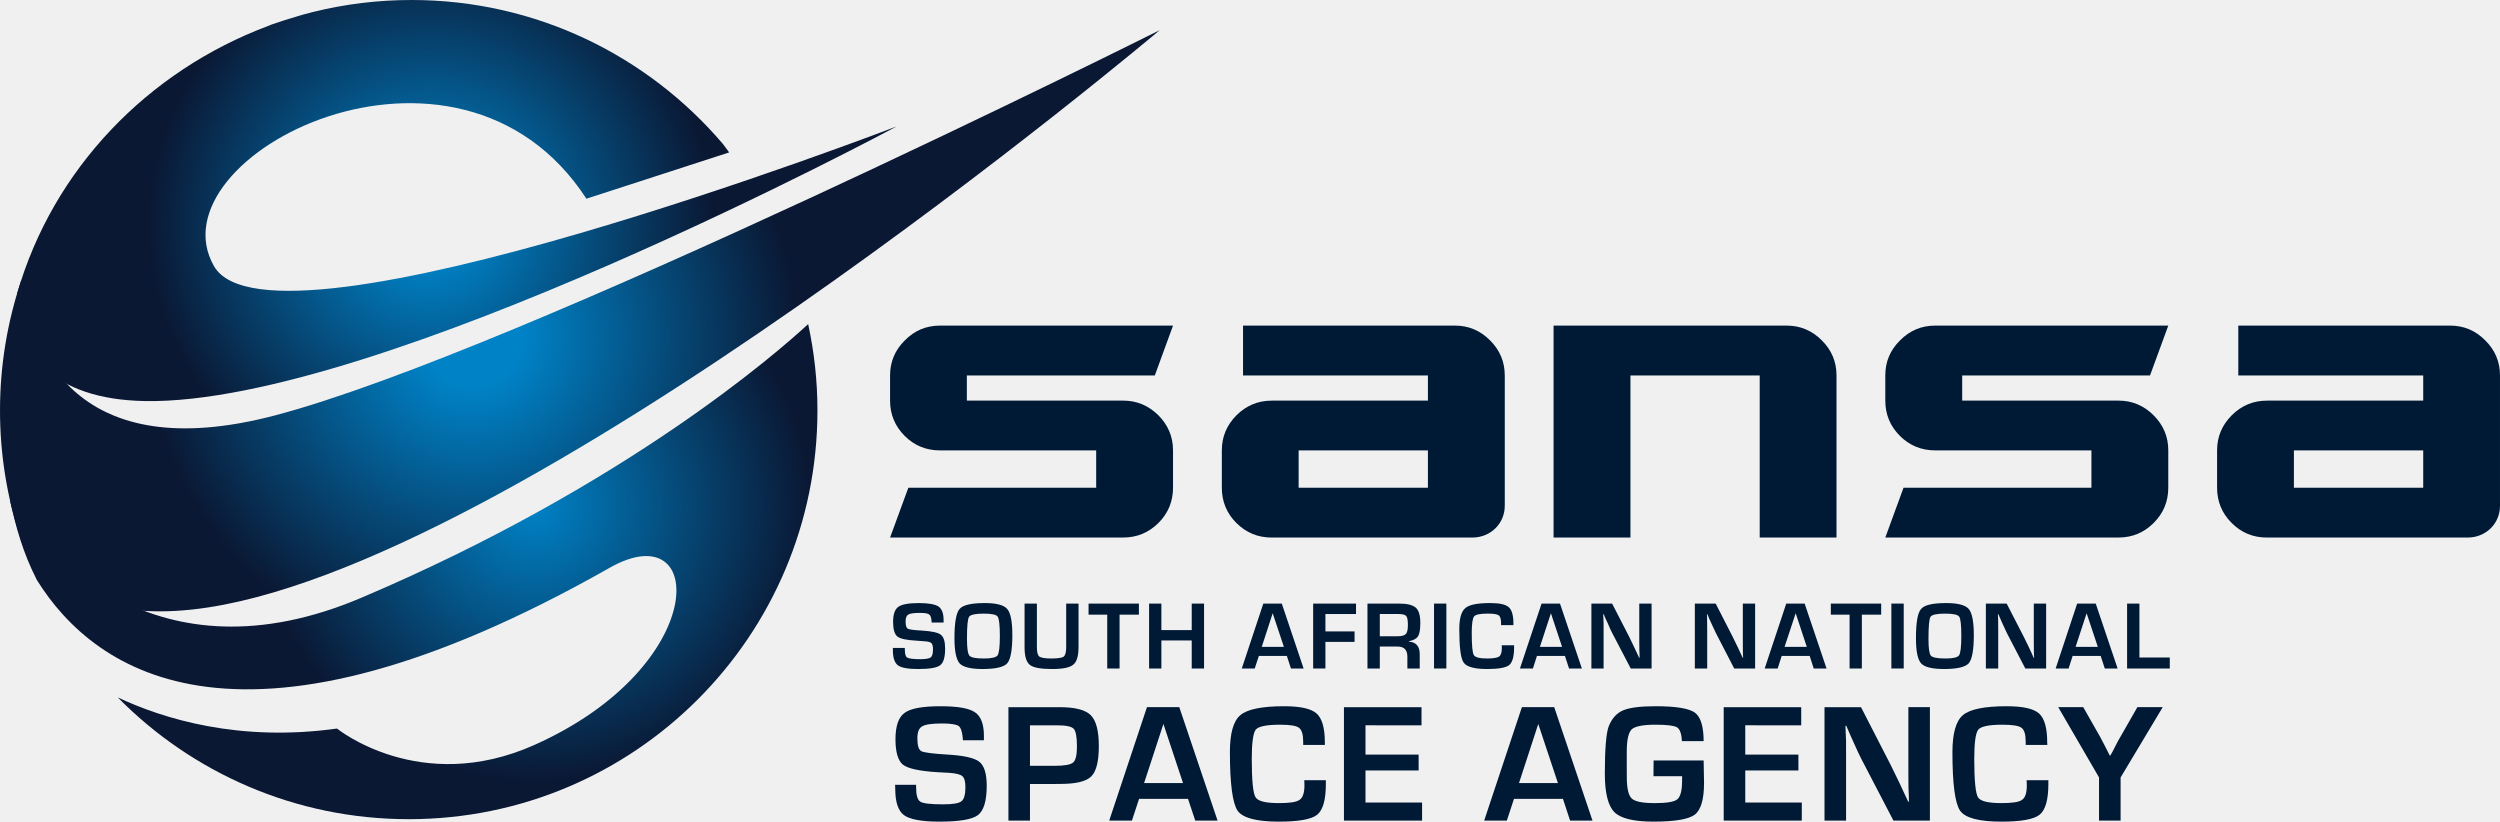
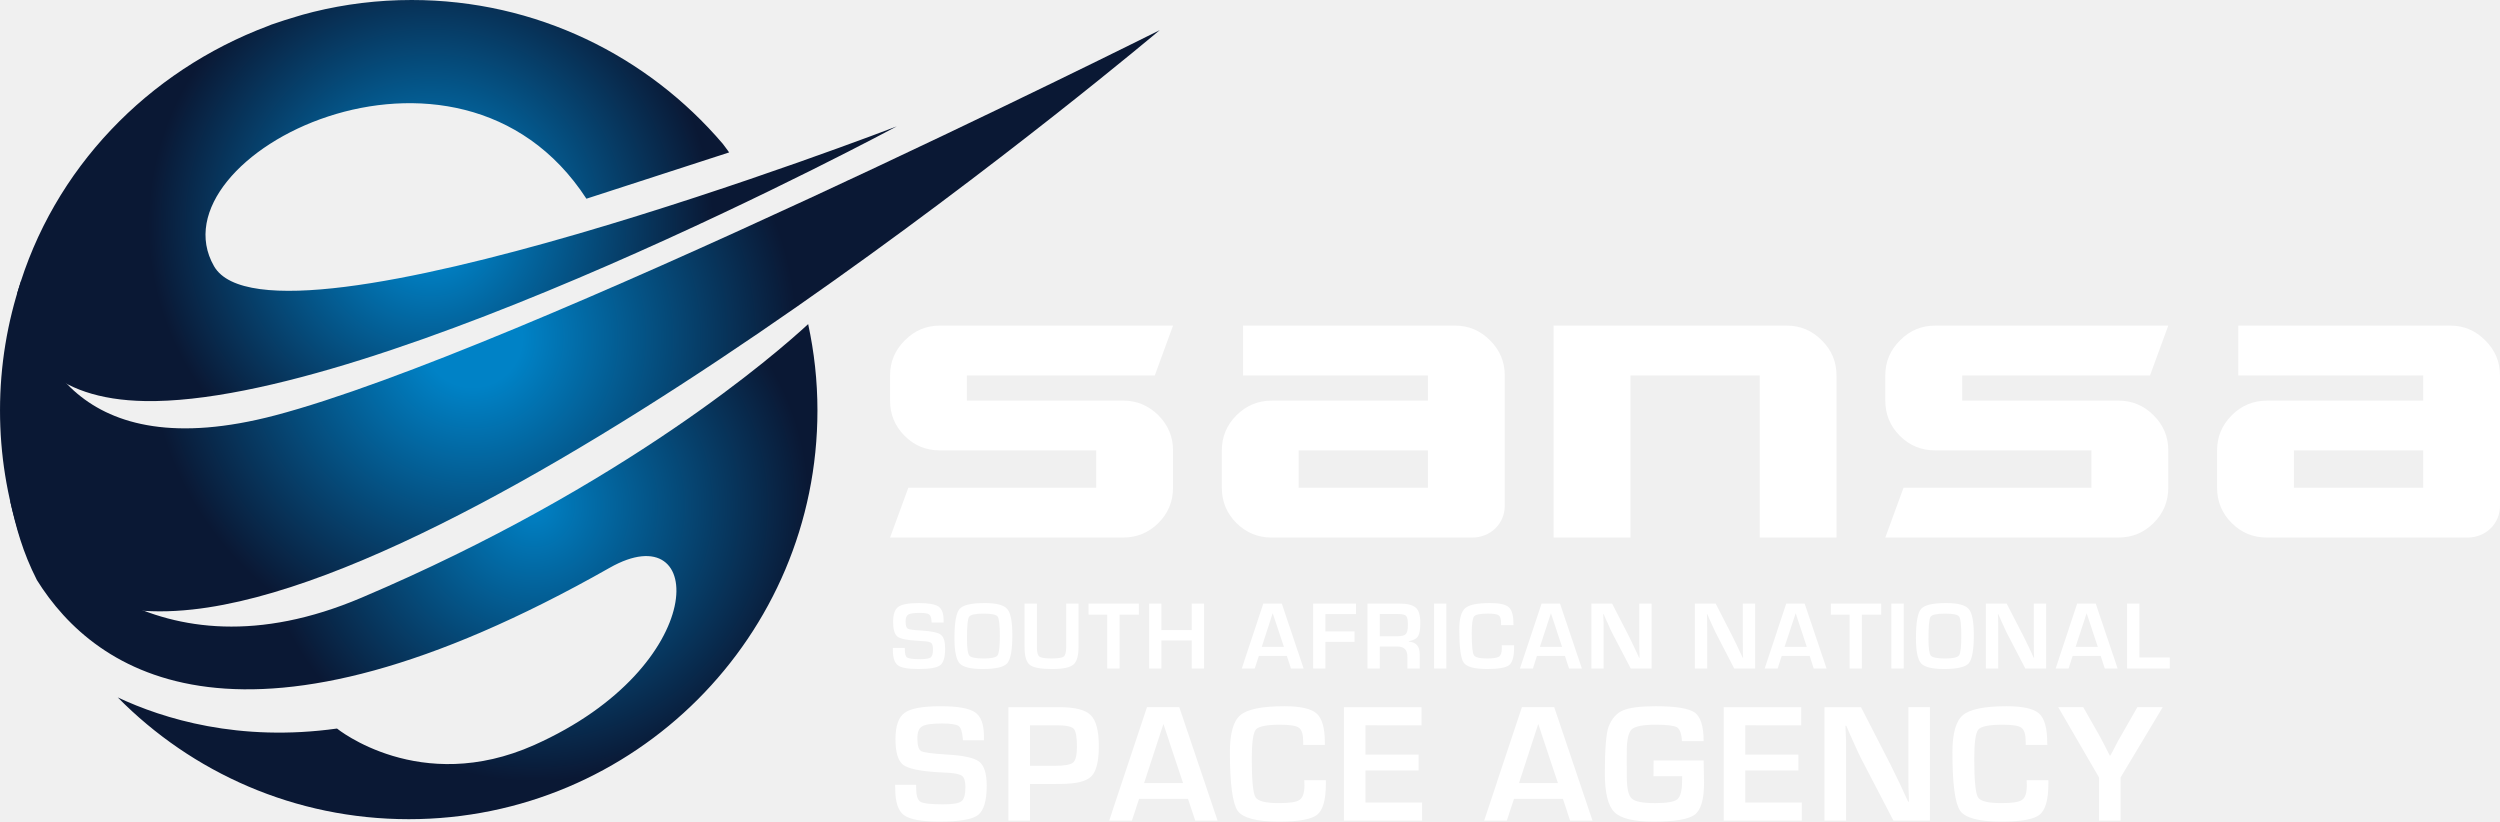
<svg xmlns="http://www.w3.org/2000/svg" version="1.1" id="svg2" xml:space="preserve" width="411.822" height="135.347" viewBox="0 0 411.822 135.347">
  <defs id="defs6">
    <radialGradient fx="0" fy="0" cx="0" cy="0" r="1" gradientUnits="userSpaceOnUse" gradientTransform="matrix(34.93641,0,0,-34.93641,269.6601,410.0368)" spreadMethod="pad" id="radialGradient642-3">
      <stop style="stop-opacity:1;stop-color:#0082c6" offset="0" id="stop636-6" />
      <stop style="stop-opacity:1;stop-color:#0082c6" offset="0.122" id="stop638-7" />
      <stop style="stop-opacity:1;stop-color:#0a1834" offset="1" id="stop640-5" />
    </radialGradient>
    <radialGradient fx="0" fy="0" cx="0" cy="0" r="1" gradientUnits="userSpaceOnUse" gradientTransform="matrix(40.08266,0,0,-40.08266,274.8485,396.0954)" spreadMethod="pad" id="radialGradient688-3">
      <stop style="stop-opacity:1;stop-color:#0082c6" offset="0" id="stop682-5" />
      <stop style="stop-opacity:1;stop-color:#0082c6" offset="0.153" id="stop684-6" />
      <stop style="stop-opacity:1;stop-color:#0a1834" offset="1" id="stop686-2" />
    </radialGradient>
    <radialGradient fx="0" fy="0" cx="0" cy="0" r="1" gradientUnits="userSpaceOnUse" gradientTransform="matrix(33.99946,0,0,-33.99946,282.3945,375.2795)" spreadMethod="pad" id="radialGradient620-9">
      <stop style="stop-opacity:1;stop-color:#0082c6" offset="0" id="stop616-1" />
      <stop style="stop-opacity:1;stop-color:#0a1834" offset="1" id="stop618-2" />
    </radialGradient>
  </defs>
  <g id="g8" transform="matrix(1.333333,0,0,-1.333333,-288.6002,583.7251)">
-     <path d="m 333.028,360.883 h -1.483 c -0.005,0.071 -0.005,0.126 -0.005,0.16 -0.029,0.452 -0.134,0.745 -0.315,0.845 -0.153,0.122 -0.528,0.184 -1.14,0.184 -0.727,0 -1.201,-0.071 -1.422,-0.204 -0.226,-0.134 -0.328,-0.421 -0.328,-0.842 0,-0.499 0.084,-0.794 0.263,-0.905 0.186,-0.103 0.777,-0.182 1.784,-0.234 1.187,-0.076 1.971,-0.245 2.305,-0.514 0.367,-0.278 0.53,-0.851 0.53,-1.713 0,-1.057 -0.196,-1.735 -0.612,-2.054 -0.406,-0.317 -1.309,-0.467 -2.711,-0.467 -1.261,0 -2.099,0.149 -2.512,0.459 -0.404,0.306 -0.619,0.927 -0.619,1.849 v 0.298 h 1.472 l 0.004,-0.167 c 0,-0.567 0.092,-0.914 0.297,-1.025 0.201,-0.122 0.721,-0.199 1.605,-0.199 0.673,0 1.098,0.079 1.302,0.219 0.184,0.153 0.274,0.488 0.274,1.005 0,0.387 -0.074,0.656 -0.213,0.777 -0.14,0.121 -0.456,0.199 -0.925,0.219 l -0.836,0.063 c -1.279,0.063 -2.08,0.241 -2.427,0.517 -0.343,0.282 -0.526,0.884 -0.526,1.8 0,0.934 0.211,1.554 0.638,1.86 0.417,0.315 1.27,0.473 2.529,0.473 1.212,0 2.015,-0.149 2.44,-0.425 0.417,-0.295 0.63,-0.842 0.63,-1.663 z" style="fill:#001a36;fill-opacity:1;fill-rule:nonzero;stroke:none;stroke-width:2.171" id="path422" />
-     <path d="m 338.092,363.289 c 1.44,0 2.377,-0.239 2.794,-0.729 0.427,-0.476 0.636,-1.565 0.636,-3.241 0,-1.819 -0.209,-2.99 -0.636,-3.478 -0.417,-0.465 -1.433,-0.702 -3.052,-0.702 -1.448,0 -2.397,0.237 -2.824,0.69 -0.426,0.488 -0.64,1.524 -0.64,3.13 0,1.917 0.215,3.111 0.63,3.599 0.425,0.491 1.444,0.729 3.093,0.729 m -0.127,-1.304 c -1.024,0 -1.615,-0.135 -1.784,-0.387 -0.186,-0.267 -0.265,-1.181 -0.265,-2.726 0,-1.151 0.101,-1.843 0.304,-2.084 0.191,-0.226 0.79,-0.348 1.787,-0.348 0.934,0 1.505,0.134 1.69,0.387 0.182,0.278 0.282,1.068 0.282,2.407 0,1.346 -0.1,2.147 -0.273,2.381 -0.173,0.254 -0.765,0.369 -1.739,0.369" style="fill:#001a36;fill-opacity:1;fill-rule:nonzero;stroke:none;stroke-width:2.171" id="path426" />
-     <path d="m 348.174,363.222 h 1.526 v -5.329 c 0,-1.122 -0.204,-1.86 -0.65,-2.216 -0.426,-0.363 -1.301,-0.539 -2.623,-0.539 -1.391,0 -2.305,0.167 -2.746,0.513 -0.425,0.343 -0.649,1.053 -0.649,2.151 v 5.42 h 1.524 v -5.42 c 0,-0.599 0.105,-0.977 0.306,-1.129 0.221,-0.147 0.71,-0.232 1.491,-0.232 0.816,0 1.316,0.086 1.518,0.232 0.201,0.173 0.304,0.56 0.304,1.192 z" style="fill:#001a36;fill-opacity:1;fill-rule:nonzero;stroke:none;stroke-width:2.171" id="path430" />
-     <path d="m 354.769,361.855 v -6.654 h -1.524 v 6.654 h -2.308 v 1.367 h 6.22 v -1.367 z" style="fill:#001a36;fill-opacity:1;fill-rule:nonzero;stroke:none;stroke-width:2.171" id="path434" />
-     <path d="m 365.207,363.222 v -8.021 h -1.524 v 3.467 h -3.749 v -3.467 h -1.515 v 8.021 h 1.515 v -3.274 h 3.749 v 3.274 z" style="fill:#001a36;fill-opacity:1;fill-rule:nonzero;stroke:none;stroke-width:2.171" id="path438" />
-     <path d="m 375.436,356.758 h -3.458 l -0.51,-1.556 h -1.6 l 2.66,8.021 h 2.284 l 2.696,-8.021 h -1.564 z m -0.365,1.116 -1.385,4.155 -1.35,-4.155 z" style="fill:#001a36;fill-opacity:1;fill-rule:nonzero;stroke:none;stroke-width:2.171" id="path442" />
-     <path d="m 380.201,361.932 v -2.147 h 3.601 v -1.294 h -3.601 v -3.289 h -1.515 v 8.019 h 5.297 v -1.289 z" style="fill:#001a36;fill-opacity:1;fill-rule:nonzero;stroke:none;stroke-width:2.171" id="path446" />
-     <path d="m 385.396,355.201 v 8.021 h 3.945 c 0.996,0 1.645,-0.173 2.045,-0.519 0.354,-0.337 0.538,-0.947 0.538,-1.841 0,-0.825 -0.084,-1.359 -0.278,-1.67 -0.18,-0.302 -0.556,-0.508 -1.135,-0.619 v -0.05 c 0.886,-0.054 1.342,-0.582 1.342,-1.55 v -1.771 h -1.526 v 1.463 c 0,0.836 -0.397,1.25 -1.227,1.25 h -2.179 v -2.714 z m 1.524,3.986 h 2.179 c 0.514,0 0.871,0.092 1.034,0.28 0.182,0.176 0.258,0.562 0.258,1.118 0,0.573 -0.063,0.938 -0.217,1.114 -0.154,0.156 -0.469,0.234 -0.975,0.234 h -2.279 z" style="fill:#001a36;fill-opacity:1;fill-rule:nonzero;stroke:none;stroke-width:2.171" id="path458" />
-     <path d="m 393.621,355.203 h 1.522 v 8.021 h -1.522 z" style="fill:#001a36;fill-opacity:1;fill-rule:nonzero;stroke:none;stroke-width:2.171" id="path460" />
-     <path d="m 450.122,355.203 h 1.526 v 8.021 h -1.526 z" style="fill:#001a36;fill-opacity:1;fill-rule:nonzero;stroke:none;stroke-width:2.171" id="path502" />
-     <path d="m 401.985,358.07 h 1.526 v -0.278 c 0,-1.118 -0.205,-1.839 -0.612,-2.173 -0.409,-0.315 -1.3,-0.48 -2.697,-0.48 -1.591,0 -2.548,0.265 -2.916,0.786 -0.367,0.506 -0.545,1.889 -0.545,4.125 0,1.332 0.241,2.194 0.743,2.615 0.492,0.428 1.521,0.623 3.089,0.623 1.144,0 1.91,-0.17 2.284,-0.518 0.384,-0.332 0.571,-1.012 0.571,-2.026 l 0.004,-0.186 h -1.528 v 0.204 c 0,0.53 -0.086,0.853 -0.291,1.007 -0.204,0.15 -0.649,0.216 -1.361,0.216 -0.938,0 -1.495,-0.113 -1.684,-0.352 -0.186,-0.23 -0.289,-0.908 -0.289,-2.036 0,-1.55 0.085,-2.453 0.256,-2.731 0.173,-0.291 0.716,-0.426 1.652,-0.426 0.758,0 1.244,0.086 1.467,0.235 0.224,0.152 0.343,0.51 0.343,1.029 z" style="fill:#001a36;fill-opacity:1;fill-rule:nonzero;stroke:none;stroke-width:2.171" id="path472" />
-     <path d="m 409.792,356.758 h -3.458 l -0.497,-1.556 h -1.604 l 2.673,8.021 h 2.277 l 2.703,-8.021 h -1.585 z m -0.354,1.116 -1.377,4.155 -1.361,-4.155 z" style="fill:#001a36;fill-opacity:1;fill-rule:nonzero;stroke:none;stroke-width:2.171" id="path476" />
-     <path d="m 420.497,363.222 v -8.021 h -2.573 l -2.299,4.4 c -0.125,0.223 -0.296,0.61 -0.528,1.159 l -0.265,0.556 -0.248,0.593 h -0.063 l 0.025,-0.528 0.022,-0.521 v -1.051 -4.609 h -1.507 v 8.021 h 2.561 l 2.093,-4.068 c 0.175,-0.367 0.386,-0.801 0.629,-1.309 l 0.311,-0.655 0.302,-0.656 h 0.058 l -0.008,0.525 -0.022,0.519 -0.009,1.029 v 4.615 z" style="fill:#001a36;fill-opacity:1;fill-rule:nonzero;stroke:none;stroke-width:2.171" id="path488" />
-     <path d="m 433.29,363.222 v -8.021 h -2.584 l -2.273,4.4 c -0.114,0.223 -0.287,0.61 -0.541,1.159 l -0.254,0.556 -0.251,0.593 h -0.053 l 0.022,-0.528 0.005,-0.521 0.009,-1.051 v -4.609 h -1.528 v 8.021 h 2.575 l 2.084,-4.068 c 0.18,-0.367 0.395,-0.801 0.638,-1.309 l 0.306,-0.655 0.313,-0.656 h 0.051 l -0.029,0.525 -0.004,0.519 -0.006,1.029 v 4.615 z" style="fill:#001a36;fill-opacity:1;fill-rule:nonzero;stroke:none;stroke-width:2.171" id="path492" />
-     <path d="m 440.03,356.758 h -3.456 l -0.499,-1.556 h -1.604 l 2.663,8.021 h 2.275 l 2.705,-8.021 h -1.587 z m -0.356,1.116 -1.372,4.155 -1.376,-4.155 z" style="fill:#001a36;fill-opacity:1;fill-rule:nonzero;stroke:none;stroke-width:2.171" id="path496" />
-     <path d="m 446.475,361.855 v -6.654 h -1.515 v 6.654 h -2.316 v 1.367 h 6.22 v -1.367 z" style="fill:#001a36;fill-opacity:1;fill-rule:nonzero;stroke:none;stroke-width:2.171" id="path500" />
-     <path d="m 456.872,363.289 c 1.439,0 2.388,-0.239 2.807,-0.729 0.417,-0.476 0.63,-1.565 0.63,-3.241 0,-1.819 -0.213,-2.99 -0.63,-3.478 -0.428,-0.465 -1.446,-0.702 -3.05,-0.702 -1.463,0 -2.408,0.237 -2.826,0.69 -0.439,0.488 -0.643,1.524 -0.643,3.13 0,1.917 0.204,3.111 0.632,3.599 0.406,0.491 1.433,0.729 3.081,0.729 m -0.12,-1.304 c -1.018,0 -1.619,-0.135 -1.789,-0.387 -0.174,-0.267 -0.256,-1.181 -0.256,-2.726 0,-1.151 0.092,-1.843 0.295,-2.084 0.214,-0.226 0.792,-0.348 1.789,-0.348 0.947,0 1.505,0.134 1.689,0.387 0.192,0.278 0.282,1.068 0.282,2.407 0,1.346 -0.084,2.147 -0.265,2.381 -0.186,0.254 -0.76,0.369 -1.746,0.369" style="fill:#001a36;fill-opacity:1;fill-rule:nonzero;stroke:none;stroke-width:2.171" id="path514" />
-     <path d="m 469.243,363.222 v -8.021 h -2.572 l -2.288,4.4 c -0.112,0.223 -0.295,0.61 -0.536,1.159 l -0.245,0.556 -0.263,0.593 h -0.058 l 0.029,-0.528 0.008,-0.521 0.006,-1.051 v -4.609 h -1.526 v 8.021 h 2.57 l 2.095,-4.068 c 0.193,-0.367 0.389,-0.801 0.64,-1.309 l 0.306,-0.655 0.295,-0.656 h 0.059 l -0.029,0.525 -0.006,0.519 -0.008,1.029 v 4.615 z" style="fill:#001a36;fill-opacity:1;fill-rule:nonzero;stroke:none;stroke-width:2.171" id="path518" />
-     <path d="m 475.982,356.758 h -3.465 l -0.499,-1.556 h -1.598 l 2.655,8.021 h 2.295 l 2.705,-8.021 h -1.585 z m -0.354,1.116 -1.382,4.155 -1.362,-4.155 z" style="fill:#001a36;fill-opacity:1;fill-rule:nonzero;stroke:none;stroke-width:2.171" id="path522" />
-     <path d="m 480.769,363.222 v -6.66 h 3.751 v -1.361 h -5.275 v 8.021 z" style="fill:#001a36;fill-opacity:1;fill-rule:nonzero;stroke:none;stroke-width:2.171" id="path526" />
-     <path d="m 338.008,346.338 h -2.592 c -0.004,0.125 -0.021,0.223 -0.021,0.284 -0.069,0.794 -0.243,1.28 -0.514,1.485 -0.297,0.191 -0.968,0.304 -2.043,0.304 -1.264,0 -2.086,-0.121 -2.47,-0.363 -0.391,-0.228 -0.58,-0.71 -0.58,-1.465 0,-0.875 0.152,-1.403 0.477,-1.589 0.304,-0.166 1.361,-0.311 3.109,-0.417 2.095,-0.111 3.445,-0.413 4.046,-0.881 0.627,-0.48 0.936,-1.476 0.936,-2.989 0,-1.861 -0.367,-3.07 -1.09,-3.619 -0.71,-0.532 -2.288,-0.803 -4.745,-0.803 -2.216,0 -3.673,0.272 -4.39,0.803 -0.712,0.528 -1.075,1.593 -1.075,3.241 l -0.02,0.508 h 2.596 v -0.293 c 0,-0.975 0.165,-1.574 0.523,-1.797 0.332,-0.214 1.268,-0.326 2.792,-0.326 1.2,0 1.954,0.12 2.277,0.375 0.334,0.241 0.499,0.831 0.499,1.756 0,0.671 -0.125,1.133 -0.375,1.35 -0.246,0.217 -0.795,0.35 -1.618,0.41 l -1.463,0.08 c -2.214,0.135 -3.638,0.449 -4.261,0.925 -0.608,0.499 -0.923,1.539 -0.923,3.145 0,1.624 0.369,2.724 1.129,3.259 0.732,0.551 2.214,0.82 4.442,0.82 2.123,0 3.528,-0.247 4.257,-0.751 0.732,-0.495 1.099,-1.47 1.099,-2.916 z" style="fill:#001a36;fill-opacity:1;fill-rule:nonzero;stroke:none;stroke-width:2.171" id="path538" />
-     <path d="m 341.038,336.41 v 14.015 h 5.651 0.69 c 1.893,0 3.182,-0.332 3.836,-0.997 0.658,-0.658 0.992,-1.928 0.992,-3.819 0,-1.884 -0.315,-3.134 -0.942,-3.744 -0.634,-0.625 -1.904,-0.923 -3.825,-0.923 l -0.612,-0.005 h -3.128 v -4.522 z m 2.662,6.769 h 3.017 c 1.215,0 1.982,0.134 2.31,0.404 0.323,0.278 0.475,0.935 0.475,1.962 0,1.194 -0.133,1.923 -0.395,2.208 -0.274,0.295 -0.977,0.432 -2.112,0.432 h -3.295 z" style="fill:#001a36;fill-opacity:1;fill-rule:nonzero;stroke:none;stroke-width:2.171" id="path542" />
-     <path d="m 363.225,339.098 h -6.046 l -0.884,-2.69 h -2.807 l 4.665,14.018 h 3.994 l 4.73,-14.018 h -2.757 z m -0.616,1.951 -2.423,7.301 -2.386,-7.301 z" style="fill:#001a36;fill-opacity:1;fill-rule:nonzero;stroke:none;stroke-width:2.171" id="path546" />
-     <path d="m 377.589,341.407 h 2.666 v -0.476 c 0,-1.949 -0.358,-3.213 -1.068,-3.792 -0.703,-0.571 -2.286,-0.855 -4.728,-0.855 -2.764,0 -4.459,0.449 -5.104,1.341 -0.626,0.916 -0.955,3.337 -0.955,7.249 0,2.319 0.428,3.851 1.302,4.574 0.853,0.723 2.666,1.094 5.408,1.094 2.012,0 3.335,-0.302 4.005,-0.901 0.671,-0.599 1.016,-1.791 1.016,-3.569 v -0.314 h -2.674 v 0.362 c 0,0.92 -0.169,1.496 -0.517,1.752 -0.347,0.271 -1.131,0.387 -2.369,0.387 -1.643,0 -2.633,-0.212 -2.968,-0.597 -0.325,-0.406 -0.501,-1.608 -0.501,-3.601 0,-2.683 0.154,-4.257 0.463,-4.758 0.295,-0.493 1.246,-0.73 2.885,-0.73 1.309,0 2.166,0.112 2.57,0.411 0.386,0.258 0.59,0.862 0.59,1.795 z" style="fill:#001a36;fill-opacity:1;fill-rule:nonzero;stroke:none;stroke-width:2.171" id="path558" />
-     <path d="m 385.152,348.186 v -3.617 h 6.565 v -1.965 h -6.565 v -3.964 h 6.992 v -2.232 h -9.655 v 14.015 h 9.584 v -2.239 z" style="fill:#001a36;fill-opacity:1;fill-rule:nonzero;stroke:none;stroke-width:2.171" id="path562" />
-     <path d="m 409.547,339.098 h -6.048 l -0.886,-2.69 h -2.8 l 4.661,14.018 h 3.994 l 4.731,-14.018 h -2.768 z m -0.621,1.951 -2.429,7.301 -2.379,-7.301 z" style="fill:#001a36;fill-opacity:1;fill-rule:nonzero;stroke:none;stroke-width:2.171" id="path566" />
-     <path d="m 420.746,343.845 h 6.183 l 0.05,-2.764 c 0,-2.042 -0.378,-3.343 -1.144,-3.933 -0.766,-0.58 -2.466,-0.862 -5.117,-0.862 -2.42,0 -4.025,0.389 -4.806,1.16 -0.794,0.787 -1.19,2.385 -1.19,4.786 0,3.061 0.171,5.002 0.475,5.816 0.387,0.972 0.977,1.641 1.769,1.978 0.795,0.345 2.153,0.517 4.048,0.517 2.49,0 4.105,-0.271 4.835,-0.794 0.712,-0.532 1.079,-1.7 1.079,-3.519 h -2.685 c -0.038,0.903 -0.252,1.48 -0.597,1.704 -0.356,0.211 -1.242,0.326 -2.655,0.326 -1.546,0 -2.522,-0.196 -2.948,-0.569 -0.397,-0.398 -0.61,-1.292 -0.61,-2.699 l -0.003,-1.417 0.008,-1.787 c 0,-1.4 0.202,-2.277 0.619,-2.657 0.406,-0.375 1.352,-0.56 2.848,-0.56 1.463,0 2.379,0.153 2.774,0.469 0.387,0.339 0.588,1.088 0.588,2.281 l 0.005,0.575 h -3.539 z" style="fill:#001a36;fill-opacity:1;fill-rule:nonzero;stroke:none;stroke-width:2.171" id="path578" />
-     <path d="m 432.072,348.186 v -3.617 h 6.565 v -1.965 h -6.565 v -3.964 h 6.984 v -2.232 h -9.648 v 14.015 h 9.576 v -2.239 z" style="fill:#001a36;fill-opacity:1;fill-rule:nonzero;stroke:none;stroke-width:2.171" id="path582" />
-     <path d="m 454.883,350.426 v -14.015 h -4.505 l -3.999,7.683 c -0.199,0.382 -0.512,1.055 -0.942,2.021 l -0.448,0.998 -0.436,1.014 h -0.103 l 0.035,-0.934 0.038,-0.918 0.004,-1.839 v -8.026 h -2.666 v 14.015 h 4.511 l 3.654,-7.116 c 0.315,-0.629 0.69,-1.389 1.116,-2.288 l 0.527,-1.137 0.532,-1.137 h 0.094 l -0.022,0.881 -0.04,0.917 -0.009,1.806 v 8.076 z" style="fill:#001a36;fill-opacity:1;fill-rule:nonzero;stroke:none;stroke-width:2.171" id="path594" />
-     <path d="m 466.836,341.407 h 2.683 v -0.476 c 0,-1.949 -0.365,-3.213 -1.079,-3.792 -0.714,-0.571 -2.283,-0.855 -4.713,-0.855 -2.766,0 -4.474,0.449 -5.106,1.341 -0.638,0.916 -0.955,3.337 -0.955,7.249 0,2.319 0.436,3.851 1.303,4.574 0.855,0.723 2.662,1.094 5.397,1.094 2.003,0 3.343,-0.302 4.005,-0.901 0.67,-0.599 1.005,-1.791 1.005,-3.569 l 0.02,-0.314 h -2.676 v 0.362 c 0,0.92 -0.169,1.496 -0.514,1.752 -0.35,0.271 -1.138,0.387 -2.373,0.387 -1.654,0 -2.633,-0.212 -2.963,-0.597 -0.337,-0.406 -0.508,-1.608 -0.508,-3.601 0,-2.683 0.16,-4.257 0.454,-4.758 0.287,-0.493 1.252,-0.73 2.889,-0.73 1.32,0 2.182,0.112 2.57,0.411 0.395,0.258 0.58,0.862 0.58,1.795 z" style="fill:#001a36;fill-opacity:1;fill-rule:nonzero;stroke:none;stroke-width:2.171" id="path598" />
-     <path d="m 483.647,350.426 -5.204,-8.684 v -5.332 h -2.664 v 5.332 l -5.041,8.684 h 3.089 l 2.11,-3.71 c 0.107,-0.195 0.309,-0.571 0.591,-1.129 l 0.291,-0.575 0.28,-0.553 h 0.084 l 0.306,0.553 0.293,0.575 c 0.252,0.508 0.458,0.879 0.612,1.129 l 2.121,3.71 z" style="fill:#001a36;fill-opacity:1;fill-rule:nonzero;stroke:none;stroke-width:2.171" id="path602" />
+     <path d="m 333.028,360.883 h -1.483 c -0.005,0.071 -0.005,0.126 -0.005,0.16 -0.029,0.452 -0.134,0.745 -0.315,0.845 -0.153,0.122 -0.528,0.184 -1.14,0.184 -0.727,0 -1.201,-0.071 -1.422,-0.204 -0.226,-0.134 -0.328,-0.421 -0.328,-0.842 0,-0.499 0.084,-0.794 0.263,-0.905 0.186,-0.103 0.777,-0.182 1.784,-0.234 1.187,-0.076 1.971,-0.245 2.305,-0.514 0.367,-0.278 0.53,-0.851 0.53,-1.713 0,-1.057 -0.196,-1.735 -0.612,-2.054 -0.406,-0.317 -1.309,-0.467 -2.711,-0.467 -1.261,0 -2.099,0.149 -2.512,0.459 -0.404,0.306 -0.619,0.927 -0.619,1.849 v 0.298 h 1.472 l 0.004,-0.167 c 0,-0.567 0.092,-0.914 0.297,-1.025 0.201,-0.122 0.721,-0.199 1.605,-0.199 0.673,0 1.098,0.079 1.302,0.219 0.184,0.153 0.274,0.488 0.274,1.005 0,0.387 -0.074,0.656 -0.213,0.777 -0.14,0.121 -0.456,0.199 -0.925,0.219 l -0.836,0.063 c -1.279,0.063 -2.08,0.241 -2.427,0.517 -0.343,0.282 -0.526,0.884 -0.526,1.8 0,0.934 0.211,1.554 0.638,1.86 0.417,0.315 1.27,0.473 2.529,0.473 1.212,0 2.015,-0.149 2.44,-0.425 0.417,-0.295 0.63,-0.842 0.63,-1.663 z" style="fill:#ffffff;fill-opacity:1;fill-rule:nonzero;stroke:none;stroke-width:2.171" id="path422" />
+     <path d="m 338.092,363.289 c 1.44,0 2.377,-0.239 2.794,-0.729 0.427,-0.476 0.636,-1.565 0.636,-3.241 0,-1.819 -0.209,-2.99 -0.636,-3.478 -0.417,-0.465 -1.433,-0.702 -3.052,-0.702 -1.448,0 -2.397,0.237 -2.824,0.69 -0.426,0.488 -0.64,1.524 -0.64,3.13 0,1.917 0.215,3.111 0.63,3.599 0.425,0.491 1.444,0.729 3.093,0.729 m -0.127,-1.304 c -1.024,0 -1.615,-0.135 -1.784,-0.387 -0.186,-0.267 -0.265,-1.181 -0.265,-2.726 0,-1.151 0.101,-1.843 0.304,-2.084 0.191,-0.226 0.79,-0.348 1.787,-0.348 0.934,0 1.505,0.134 1.69,0.387 0.182,0.278 0.282,1.068 0.282,2.407 0,1.346 -0.1,2.147 -0.273,2.381 -0.173,0.254 -0.765,0.369 -1.739,0.369" style="fill:#ffffff;fill-opacity:1;fill-rule:nonzero;stroke:none;stroke-width:2.171" id="path426" />
+     <path d="m 348.174,363.222 h 1.526 v -5.329 c 0,-1.122 -0.204,-1.86 -0.65,-2.216 -0.426,-0.363 -1.301,-0.539 -2.623,-0.539 -1.391,0 -2.305,0.167 -2.746,0.513 -0.425,0.343 -0.649,1.053 -0.649,2.151 v 5.42 h 1.524 v -5.42 c 0,-0.599 0.105,-0.977 0.306,-1.129 0.221,-0.147 0.71,-0.232 1.491,-0.232 0.816,0 1.316,0.086 1.518,0.232 0.201,0.173 0.304,0.56 0.304,1.192 z" style="fill:#ffffff;fill-opacity:1;fill-rule:nonzero;stroke:none;stroke-width:2.171" id="path430" />
+     <path d="m 354.769,361.855 v -6.654 h -1.524 v 6.654 h -2.308 v 1.367 h 6.22 v -1.367 z" style="fill:#ffffff;fill-opacity:1;fill-rule:nonzero;stroke:none;stroke-width:2.171" id="path434" />
+     <path d="m 365.207,363.222 v -8.021 h -1.524 v 3.467 h -3.749 v -3.467 h -1.515 v 8.021 h 1.515 v -3.274 h 3.749 v 3.274 z" style="fill:#ffffff;fill-opacity:1;fill-rule:nonzero;stroke:none;stroke-width:2.171" id="path438" />
+     <path d="m 375.436,356.758 h -3.458 l -0.51,-1.556 h -1.6 l 2.66,8.021 h 2.284 l 2.696,-8.021 h -1.564 z m -0.365,1.116 -1.385,4.155 -1.35,-4.155 z" style="fill:#ffffff;fill-opacity:1;fill-rule:nonzero;stroke:none;stroke-width:2.171" id="path442" />
+     <path d="m 380.201,361.932 v -2.147 h 3.601 v -1.294 h -3.601 v -3.289 h -1.515 v 8.019 h 5.297 v -1.289 z" style="fill:#ffffff;fill-opacity:1;fill-rule:nonzero;stroke:none;stroke-width:2.171" id="path446" />
+     <path d="m 385.396,355.201 v 8.021 h 3.945 c 0.996,0 1.645,-0.173 2.045,-0.519 0.354,-0.337 0.538,-0.947 0.538,-1.841 0,-0.825 -0.084,-1.359 -0.278,-1.67 -0.18,-0.302 -0.556,-0.508 -1.135,-0.619 v -0.05 c 0.886,-0.054 1.342,-0.582 1.342,-1.55 v -1.771 h -1.526 v 1.463 c 0,0.836 -0.397,1.25 -1.227,1.25 h -2.179 v -2.714 z m 1.524,3.986 h 2.179 c 0.514,0 0.871,0.092 1.034,0.28 0.182,0.176 0.258,0.562 0.258,1.118 0,0.573 -0.063,0.938 -0.217,1.114 -0.154,0.156 -0.469,0.234 -0.975,0.234 h -2.279 z" style="fill:#ffffff;fill-opacity:1;fill-rule:nonzero;stroke:none;stroke-width:2.171" id="path458" />
+     <path d="m 393.621,355.203 h 1.522 v 8.021 h -1.522 z" style="fill:#ffffff;fill-opacity:1;fill-rule:nonzero;stroke:none;stroke-width:2.171" id="path460" />
+     <path d="m 450.122,355.203 h 1.526 v 8.021 h -1.526 z" style="fill:#ffffff;fill-opacity:1;fill-rule:nonzero;stroke:none;stroke-width:2.171" id="path502" />
+     <path d="m 401.985,358.07 h 1.526 v -0.278 c 0,-1.118 -0.205,-1.839 -0.612,-2.173 -0.409,-0.315 -1.3,-0.48 -2.697,-0.48 -1.591,0 -2.548,0.265 -2.916,0.786 -0.367,0.506 -0.545,1.889 -0.545,4.125 0,1.332 0.241,2.194 0.743,2.615 0.492,0.428 1.521,0.623 3.089,0.623 1.144,0 1.91,-0.17 2.284,-0.518 0.384,-0.332 0.571,-1.012 0.571,-2.026 l 0.004,-0.186 h -1.528 v 0.204 c 0,0.53 -0.086,0.853 -0.291,1.007 -0.204,0.15 -0.649,0.216 -1.361,0.216 -0.938,0 -1.495,-0.113 -1.684,-0.352 -0.186,-0.23 -0.289,-0.908 -0.289,-2.036 0,-1.55 0.085,-2.453 0.256,-2.731 0.173,-0.291 0.716,-0.426 1.652,-0.426 0.758,0 1.244,0.086 1.467,0.235 0.224,0.152 0.343,0.51 0.343,1.029 z" style="fill:#ffffff;fill-opacity:1;fill-rule:nonzero;stroke:none;stroke-width:2.171" id="path472" />
+     <path d="m 409.792,356.758 h -3.458 l -0.497,-1.556 h -1.604 l 2.673,8.021 h 2.277 l 2.703,-8.021 h -1.585 z m -0.354,1.116 -1.377,4.155 -1.361,-4.155 z" style="fill:#ffffff;fill-opacity:1;fill-rule:nonzero;stroke:none;stroke-width:2.171" id="path476" />
+     <path d="m 420.497,363.222 v -8.021 h -2.573 l -2.299,4.4 c -0.125,0.223 -0.296,0.61 -0.528,1.159 l -0.265,0.556 -0.248,0.593 h -0.063 l 0.025,-0.528 0.022,-0.521 v -1.051 -4.609 h -1.507 v 8.021 h 2.561 l 2.093,-4.068 c 0.175,-0.367 0.386,-0.801 0.629,-1.309 l 0.311,-0.655 0.302,-0.656 h 0.058 l -0.008,0.525 -0.022,0.519 -0.009,1.029 v 4.615 z" style="fill:#ffffff;fill-opacity:1;fill-rule:nonzero;stroke:none;stroke-width:2.171" id="path488" />
+     <path d="m 433.29,363.222 v -8.021 h -2.584 l -2.273,4.4 c -0.114,0.223 -0.287,0.61 -0.541,1.159 l -0.254,0.556 -0.251,0.593 h -0.053 l 0.022,-0.528 0.005,-0.521 0.009,-1.051 v -4.609 h -1.528 v 8.021 h 2.575 l 2.084,-4.068 c 0.18,-0.367 0.395,-0.801 0.638,-1.309 l 0.306,-0.655 0.313,-0.656 h 0.051 l -0.029,0.525 -0.004,0.519 -0.006,1.029 v 4.615 z" style="fill:#ffffff;fill-opacity:1;fill-rule:nonzero;stroke:none;stroke-width:2.171" id="path492" />
+     <path d="m 440.03,356.758 h -3.456 l -0.499,-1.556 h -1.604 l 2.663,8.021 h 2.275 l 2.705,-8.021 h -1.587 z m -0.356,1.116 -1.372,4.155 -1.376,-4.155 z" style="fill:#ffffff;fill-opacity:1;fill-rule:nonzero;stroke:none;stroke-width:2.171" id="path496" />
+     <path d="m 446.475,361.855 v -6.654 h -1.515 v 6.654 h -2.316 v 1.367 h 6.22 v -1.367 z" style="fill:#ffffff;fill-opacity:1;fill-rule:nonzero;stroke:none;stroke-width:2.171" id="path500" />
+     <path d="m 456.872,363.289 c 1.439,0 2.388,-0.239 2.807,-0.729 0.417,-0.476 0.63,-1.565 0.63,-3.241 0,-1.819 -0.213,-2.99 -0.63,-3.478 -0.428,-0.465 -1.446,-0.702 -3.05,-0.702 -1.463,0 -2.408,0.237 -2.826,0.69 -0.439,0.488 -0.643,1.524 -0.643,3.13 0,1.917 0.204,3.111 0.632,3.599 0.406,0.491 1.433,0.729 3.081,0.729 m -0.12,-1.304 c -1.018,0 -1.619,-0.135 -1.789,-0.387 -0.174,-0.267 -0.256,-1.181 -0.256,-2.726 0,-1.151 0.092,-1.843 0.295,-2.084 0.214,-0.226 0.792,-0.348 1.789,-0.348 0.947,0 1.505,0.134 1.689,0.387 0.192,0.278 0.282,1.068 0.282,2.407 0,1.346 -0.084,2.147 -0.265,2.381 -0.186,0.254 -0.76,0.369 -1.746,0.369" style="fill:#ffffff;fill-opacity:1;fill-rule:nonzero;stroke:none;stroke-width:2.171" id="path514" />
+     <path d="m 469.243,363.222 v -8.021 h -2.572 l -2.288,4.4 c -0.112,0.223 -0.295,0.61 -0.536,1.159 l -0.245,0.556 -0.263,0.593 h -0.058 l 0.029,-0.528 0.008,-0.521 0.006,-1.051 v -4.609 h -1.526 v 8.021 h 2.57 l 2.095,-4.068 c 0.193,-0.367 0.389,-0.801 0.64,-1.309 l 0.306,-0.655 0.295,-0.656 h 0.059 l -0.029,0.525 -0.006,0.519 -0.008,1.029 v 4.615 z" style="fill:#ffffff;fill-opacity:1;fill-rule:nonzero;stroke:none;stroke-width:2.171" id="path518" />
+     <path d="m 475.982,356.758 h -3.465 l -0.499,-1.556 h -1.598 l 2.655,8.021 h 2.295 l 2.705,-8.021 h -1.585 z m -0.354,1.116 -1.382,4.155 -1.362,-4.155 z" style="fill:#ffffff;fill-opacity:1;fill-rule:nonzero;stroke:none;stroke-width:2.171" id="path522" />
+     <path d="m 480.769,363.222 v -6.66 h 3.751 v -1.361 h -5.275 v 8.021 z" style="fill:#ffffff;fill-opacity:1;fill-rule:nonzero;stroke:none;stroke-width:2.171" id="path526" />
+     <path d="m 338.008,346.338 h -2.592 c -0.004,0.125 -0.021,0.223 -0.021,0.284 -0.069,0.794 -0.243,1.28 -0.514,1.485 -0.297,0.191 -0.968,0.304 -2.043,0.304 -1.264,0 -2.086,-0.121 -2.47,-0.363 -0.391,-0.228 -0.58,-0.71 -0.58,-1.465 0,-0.875 0.152,-1.403 0.477,-1.589 0.304,-0.166 1.361,-0.311 3.109,-0.417 2.095,-0.111 3.445,-0.413 4.046,-0.881 0.627,-0.48 0.936,-1.476 0.936,-2.989 0,-1.861 -0.367,-3.07 -1.09,-3.619 -0.71,-0.532 -2.288,-0.803 -4.745,-0.803 -2.216,0 -3.673,0.272 -4.39,0.803 -0.712,0.528 -1.075,1.593 -1.075,3.241 l -0.02,0.508 h 2.596 v -0.293 c 0,-0.975 0.165,-1.574 0.523,-1.797 0.332,-0.214 1.268,-0.326 2.792,-0.326 1.2,0 1.954,0.12 2.277,0.375 0.334,0.241 0.499,0.831 0.499,1.756 0,0.671 -0.125,1.133 -0.375,1.35 -0.246,0.217 -0.795,0.35 -1.618,0.41 l -1.463,0.08 c -2.214,0.135 -3.638,0.449 -4.261,0.925 -0.608,0.499 -0.923,1.539 -0.923,3.145 0,1.624 0.369,2.724 1.129,3.259 0.732,0.551 2.214,0.82 4.442,0.82 2.123,0 3.528,-0.247 4.257,-0.751 0.732,-0.495 1.099,-1.47 1.099,-2.916 z" style="fill:#ffffff;fill-opacity:1;fill-rule:nonzero;stroke:none;stroke-width:2.171" id="path538" />
+     <path d="m 341.038,336.41 v 14.015 h 5.651 0.69 c 1.893,0 3.182,-0.332 3.836,-0.997 0.658,-0.658 0.992,-1.928 0.992,-3.819 0,-1.884 -0.315,-3.134 -0.942,-3.744 -0.634,-0.625 -1.904,-0.923 -3.825,-0.923 l -0.612,-0.005 h -3.128 v -4.522 z m 2.662,6.769 h 3.017 c 1.215,0 1.982,0.134 2.31,0.404 0.323,0.278 0.475,0.935 0.475,1.962 0,1.194 -0.133,1.923 -0.395,2.208 -0.274,0.295 -0.977,0.432 -2.112,0.432 h -3.295 z" style="fill:#ffffff;fill-opacity:1;fill-rule:nonzero;stroke:none;stroke-width:2.171" id="path542" />
+     <path d="m 363.225,339.098 h -6.046 l -0.884,-2.69 h -2.807 l 4.665,14.018 h 3.994 l 4.73,-14.018 h -2.757 z m -0.616,1.951 -2.423,7.301 -2.386,-7.301 z" style="fill:#ffffff;fill-opacity:1;fill-rule:nonzero;stroke:none;stroke-width:2.171" id="path546" />
+     <path d="m 377.589,341.407 h 2.666 v -0.476 c 0,-1.949 -0.358,-3.213 -1.068,-3.792 -0.703,-0.571 -2.286,-0.855 -4.728,-0.855 -2.764,0 -4.459,0.449 -5.104,1.341 -0.626,0.916 -0.955,3.337 -0.955,7.249 0,2.319 0.428,3.851 1.302,4.574 0.853,0.723 2.666,1.094 5.408,1.094 2.012,0 3.335,-0.302 4.005,-0.901 0.671,-0.599 1.016,-1.791 1.016,-3.569 v -0.314 h -2.674 v 0.362 c 0,0.92 -0.169,1.496 -0.517,1.752 -0.347,0.271 -1.131,0.387 -2.369,0.387 -1.643,0 -2.633,-0.212 -2.968,-0.597 -0.325,-0.406 -0.501,-1.608 -0.501,-3.601 0,-2.683 0.154,-4.257 0.463,-4.758 0.295,-0.493 1.246,-0.73 2.885,-0.73 1.309,0 2.166,0.112 2.57,0.411 0.386,0.258 0.59,0.862 0.59,1.795 z" style="fill:#ffffff;fill-opacity:1;fill-rule:nonzero;stroke:none;stroke-width:2.171" id="path558" />
+     <path d="m 385.152,348.186 v -3.617 h 6.565 v -1.965 h -6.565 v -3.964 h 6.992 v -2.232 h -9.655 v 14.015 h 9.584 v -2.239 z" style="fill:#ffffff;fill-opacity:1;fill-rule:nonzero;stroke:none;stroke-width:2.171" id="path562" />
+     <path d="m 409.547,339.098 h -6.048 l -0.886,-2.69 h -2.8 l 4.661,14.018 h 3.994 l 4.731,-14.018 h -2.768 z m -0.621,1.951 -2.429,7.301 -2.379,-7.301 z" style="fill:#ffffff;fill-opacity:1;fill-rule:nonzero;stroke:none;stroke-width:2.171" id="path566" />
+     <path d="m 420.746,343.845 h 6.183 l 0.05,-2.764 c 0,-2.042 -0.378,-3.343 -1.144,-3.933 -0.766,-0.58 -2.466,-0.862 -5.117,-0.862 -2.42,0 -4.025,0.389 -4.806,1.16 -0.794,0.787 -1.19,2.385 -1.19,4.786 0,3.061 0.171,5.002 0.475,5.816 0.387,0.972 0.977,1.641 1.769,1.978 0.795,0.345 2.153,0.517 4.048,0.517 2.49,0 4.105,-0.271 4.835,-0.794 0.712,-0.532 1.079,-1.7 1.079,-3.519 h -2.685 c -0.038,0.903 -0.252,1.48 -0.597,1.704 -0.356,0.211 -1.242,0.326 -2.655,0.326 -1.546,0 -2.522,-0.196 -2.948,-0.569 -0.397,-0.398 -0.61,-1.292 -0.61,-2.699 l -0.003,-1.417 0.008,-1.787 c 0,-1.4 0.202,-2.277 0.619,-2.657 0.406,-0.375 1.352,-0.56 2.848,-0.56 1.463,0 2.379,0.153 2.774,0.469 0.387,0.339 0.588,1.088 0.588,2.281 l 0.005,0.575 h -3.539 z" style="fill:#ffffff;fill-opacity:1;fill-rule:nonzero;stroke:none;stroke-width:2.171" id="path578" />
+     <path d="m 432.072,348.186 v -3.617 h 6.565 v -1.965 h -6.565 v -3.964 h 6.984 v -2.232 h -9.648 v 14.015 h 9.576 v -2.239 z" style="fill:#ffffff;fill-opacity:1;fill-rule:nonzero;stroke:none;stroke-width:2.171" id="path582" />
+     <path d="m 454.883,350.426 v -14.015 h -4.505 l -3.999,7.683 c -0.199,0.382 -0.512,1.055 -0.942,2.021 l -0.448,0.998 -0.436,1.014 h -0.103 l 0.035,-0.934 0.038,-0.918 0.004,-1.839 v -8.026 h -2.666 v 14.015 h 4.511 l 3.654,-7.116 c 0.315,-0.629 0.69,-1.389 1.116,-2.288 l 0.527,-1.137 0.532,-1.137 h 0.094 l -0.022,0.881 -0.04,0.917 -0.009,1.806 v 8.076 z" style="fill:#ffffff;fill-opacity:1;fill-rule:nonzero;stroke:none;stroke-width:2.171" id="path594" />
+     <path d="m 466.836,341.407 h 2.683 v -0.476 c 0,-1.949 -0.365,-3.213 -1.079,-3.792 -0.714,-0.571 -2.283,-0.855 -4.713,-0.855 -2.766,0 -4.474,0.449 -5.106,1.341 -0.638,0.916 -0.955,3.337 -0.955,7.249 0,2.319 0.436,3.851 1.303,4.574 0.855,0.723 2.662,1.094 5.397,1.094 2.003,0 3.343,-0.302 4.005,-0.901 0.67,-0.599 1.005,-1.791 1.005,-3.569 l 0.02,-0.314 h -2.676 v 0.362 c 0,0.92 -0.169,1.496 -0.514,1.752 -0.35,0.271 -1.138,0.387 -2.373,0.387 -1.654,0 -2.633,-0.212 -2.963,-0.597 -0.337,-0.406 -0.508,-1.608 -0.508,-3.601 0,-2.683 0.16,-4.257 0.454,-4.758 0.287,-0.493 1.252,-0.73 2.889,-0.73 1.32,0 2.182,0.112 2.57,0.411 0.395,0.258 0.58,0.862 0.58,1.795 z" style="fill:#ffffff;fill-opacity:1;fill-rule:nonzero;stroke:none;stroke-width:2.171" id="path598" />
+     <path d="m 483.647,350.426 -5.204,-8.684 v -5.332 h -2.664 v 5.332 l -5.041,8.684 h 3.089 l 2.11,-3.71 c 0.107,-0.195 0.309,-0.571 0.591,-1.129 l 0.291,-0.575 0.28,-0.553 h 0.084 l 0.306,0.553 0.293,0.575 c 0.252,0.508 0.458,0.879 0.612,1.129 l 2.121,3.71 z" style="fill:#ffffff;fill-opacity:1;fill-rule:nonzero;stroke:none;stroke-width:2.171" id="path602" />
    <path d="m 261.105,363.948 c -25.569,-10.868 -39.434,5.996 -43.428,12.061 v 0 c 0.777,-3.434 1.559,-6.391 3.332,-9.88 v 0 c 7.244,-11.62 25.556,-24.118 70.773,1.522 v 0 c 12.009,6.81 12.482,-12.178 -9.331,-21.902 v 0 c -14.128,-6.3 -24.366,2.036 -24.366,2.036 v 0 c -12.098,-1.689 -21.452,1.196 -27.088,3.847 v 0 c 9.157,-9.283 21.88,-15.046 35.956,-15.046 v 0 c 27.883,0 50.49,22.607 50.49,50.501 v 0 c 0,3.664 -0.402,7.224 -1.147,10.665 v 0 c -3.881,-3.584 -22.648,-19.985 -55.192,-33.805" style="fill:url(#radialGradient620-9);stroke:none;stroke-width:2.171" id="path622" />
    <path d="m 255.189,436.331 c -0.438,-0.114 -0.877,-0.219 -1.322,-0.348 v 0 c -0.235,-0.066 -0.469,-0.135 -0.69,-0.205 v 0 c -1.055,-0.31 -2.117,-0.645 -3.193,-1.022 v 0 c -0.138,-0.051 -0.28,-0.11 -0.423,-0.173 v 0 c -14.831,-5.564 -26.55,-17.636 -30.978,-32.999 v 0 c -0.409,-7.307 4.341,-13.145 15.793,-13.34 v 0 c 28.803,-0.495 92.874,33.94 92.874,33.94 v 0 c 0,0 -77.205,-29.726 -84.36,-17.274 v 0 c -7.821,13.644 30.045,32.884 46.01,8.334 v 0 l 17.63,5.718 c 0,0 -0.271,0.406 -0.775,1.057 v 0 c -9.272,10.876 -23.056,17.775 -38.453,17.775 v 0 c -4.179,0 -8.231,-0.508 -12.111,-1.463" style="fill:url(#radialGradient642-3);stroke:none;stroke-width:2.171" id="path644" />
-     <path d="m 392.864,382.15 h -15.971 v -4.613 h 15.971 z m -19.308,6.147 h 19.308 v 3.111 h -22.84 v 6.159 h 26.187 c 1.678,0 3.12,-0.608 4.333,-1.826 1.207,-1.205 1.815,-2.644 1.815,-4.333 v -16.104 c 0,-2.197 -1.75,-3.923 -4.023,-3.923 h -24.78 c -1.702,0 -3.148,0.604 -4.359,1.802 -1.196,1.199 -1.794,2.655 -1.794,4.355 v 4.611 c 0,1.682 0.602,3.126 1.809,4.339 1.218,1.207 2.664,1.808 4.344,1.808" style="fill:#001a36;fill-opacity:1;fill-rule:nonzero;stroke:none;stroke-width:2.171" id="path654" />
-     <path d="m 515.83,382.15 h -15.975 v -4.613 h 15.975 z m -19.314,6.147 h 19.314 v 3.111 h -22.846 v 6.159 h 26.176 c 1.689,0 3.131,-0.608 4.335,-1.826 1.216,-1.205 1.821,-2.644 1.821,-4.333 v -16.104 c 0,-2.197 -1.73,-3.923 -4.014,-3.923 h -24.787 c -1.706,0 -3.159,0.604 -4.35,1.802 -1.205,1.199 -1.802,2.655 -1.802,4.355 v 4.611 c 0,1.682 0.603,3.126 1.815,4.339 1.209,1.207 2.657,1.808 4.337,1.808" style="fill:#001a36;fill-opacity:1;fill-rule:nonzero;stroke:none;stroke-width:2.171" id="path656" />
-     <path d="m 433.856,371.383 v 20.027 h -15.969 v -20.027 h -9.498 v 26.183 h 28.805 c 1.678,0 3.128,-0.606 4.333,-1.824 1.218,-1.207 1.817,-2.644 1.817,-4.333 v -20.027 z" style="fill:#001a36;fill-opacity:1;fill-rule:nonzero;stroke:none;stroke-width:2.171" id="path660" />
-     <path d="m 449.373,371.383 2.251,6.154 h 23.215 v 4.613 h -19.308 c -1.702,0 -3.157,0.597 -4.359,1.795 -1.198,1.201 -1.8,2.658 -1.8,4.353 v 3.111 c 0,1.689 0.601,3.126 1.821,4.333 1.209,1.218 2.65,1.824 4.337,1.824 H 484.335 l -2.257,-6.156 h -23.205 v -3.111 h 19.31 c 1.674,0 3.124,-0.601 4.328,-1.808 1.224,-1.213 1.823,-2.657 1.823,-4.339 v -4.613 c 0,-1.698 -0.599,-3.154 -1.808,-4.355 -1.192,-1.196 -2.646,-1.8 -4.344,-1.8 z" style="fill:#001a36;fill-opacity:1;fill-rule:nonzero;stroke:none;stroke-width:2.171" id="path664" />
-     <path d="m 326.416,371.383 2.257,6.154 h 23.207 v 4.613 H 332.574 c -1.711,0 -3.165,0.597 -4.359,1.795 -1.199,1.201 -1.8,2.658 -1.8,4.353 v 3.111 c 0,1.689 0.608,3.126 1.823,4.333 1.205,1.218 2.64,1.824 4.335,1.824 h 28.801 l -2.251,-6.156 h -23.222 v -3.111 h 19.316 c 1.678,0 3.117,-0.601 4.344,-1.808 1.203,-1.213 1.813,-2.657 1.813,-4.339 v -4.613 c 0,-1.698 -0.602,-3.154 -1.8,-4.355 -1.207,-1.196 -2.655,-1.8 -4.357,-1.8 z" style="fill:#001a36;fill-opacity:1;fill-rule:nonzero;stroke:none;stroke-width:2.171" id="path668" />
+     <path d="m 392.864,382.15 h -15.971 v -4.613 h 15.971 z m -19.308,6.147 h 19.308 v 3.111 h -22.84 v 6.159 h 26.187 c 1.678,0 3.12,-0.608 4.333,-1.826 1.207,-1.205 1.815,-2.644 1.815,-4.333 v -16.104 c 0,-2.197 -1.75,-3.923 -4.023,-3.923 h -24.78 c -1.702,0 -3.148,0.604 -4.359,1.802 -1.196,1.199 -1.794,2.655 -1.794,4.355 v 4.611 c 0,1.682 0.602,3.126 1.809,4.339 1.218,1.207 2.664,1.808 4.344,1.808" style="fill:#ffffff;fill-opacity:1;fill-rule:nonzero;stroke:none;stroke-width:2.171" id="path654" />
+     <path d="m 515.83,382.15 h -15.975 v -4.613 h 15.975 z m -19.314,6.147 h 19.314 v 3.111 h -22.846 v 6.159 h 26.176 c 1.689,0 3.131,-0.608 4.335,-1.826 1.216,-1.205 1.821,-2.644 1.821,-4.333 v -16.104 c 0,-2.197 -1.73,-3.923 -4.014,-3.923 h -24.787 c -1.706,0 -3.159,0.604 -4.35,1.802 -1.205,1.199 -1.802,2.655 -1.802,4.355 v 4.611 c 0,1.682 0.603,3.126 1.815,4.339 1.209,1.207 2.657,1.808 4.337,1.808" style="fill:#ffffff;fill-opacity:1;fill-rule:nonzero;stroke:none;stroke-width:2.171" id="path656" />
+     <path d="m 433.856,371.383 v 20.027 h -15.969 v -20.027 h -9.498 v 26.183 h 28.805 c 1.678,0 3.128,-0.606 4.333,-1.824 1.218,-1.207 1.817,-2.644 1.817,-4.333 v -20.027 z" style="fill:#ffffff;fill-opacity:1;fill-rule:nonzero;stroke:none;stroke-width:2.171" id="path660" />
+     <path d="m 449.373,371.383 2.251,6.154 h 23.215 v 4.613 h -19.308 c -1.702,0 -3.157,0.597 -4.359,1.795 -1.198,1.201 -1.8,2.658 -1.8,4.353 v 3.111 c 0,1.689 0.601,3.126 1.821,4.333 1.209,1.218 2.65,1.824 4.337,1.824 H 484.335 l -2.257,-6.156 h -23.205 v -3.111 h 19.31 c 1.674,0 3.124,-0.601 4.328,-1.808 1.224,-1.213 1.823,-2.657 1.823,-4.339 v -4.613 c 0,-1.698 -0.599,-3.154 -1.808,-4.355 -1.192,-1.196 -2.646,-1.8 -4.344,-1.8 z" style="fill:#ffffff;fill-opacity:1;fill-rule:nonzero;stroke:none;stroke-width:2.171" id="path664" />
+     <path d="m 326.416,371.383 2.257,6.154 h 23.207 v 4.613 H 332.574 c -1.711,0 -3.165,0.597 -4.359,1.795 -1.199,1.201 -1.8,2.658 -1.8,4.353 v 3.111 c 0,1.689 0.608,3.126 1.823,4.333 1.205,1.218 2.64,1.824 4.335,1.824 h 28.801 l -2.251,-6.156 h -23.222 v -3.111 h 19.316 c 1.678,0 3.117,-0.601 4.344,-1.808 1.203,-1.213 1.813,-2.657 1.813,-4.339 v -4.613 c 0,-1.698 -0.602,-3.154 -1.8,-4.355 -1.207,-1.196 -2.655,-1.8 -4.357,-1.8 z" style="fill:#ffffff;fill-opacity:1;fill-rule:nonzero;stroke:none;stroke-width:2.171" id="path668" />
    <path d="m 250.409,386.468 c -24.502,-6.433 -30.127,8.088 -31.373,16.564 v 0 c -1.674,-5.024 -2.585,-10.384 -2.585,-15.945 v 0 c 0,-5.449 0.868,-10.674 2.466,-15.589 v 0 c 3.365,-6.187 9.778,-10.27 21.314,-9.005 v 0 c 39.796,4.327 119.499,71.576 119.499,71.576 v 0 c 0,0 -79.36,-39.729 -109.32,-47.601" style="fill:url(#radialGradient688-3);stroke:none;stroke-width:2.171" id="path690" />
  </g>
</svg>
